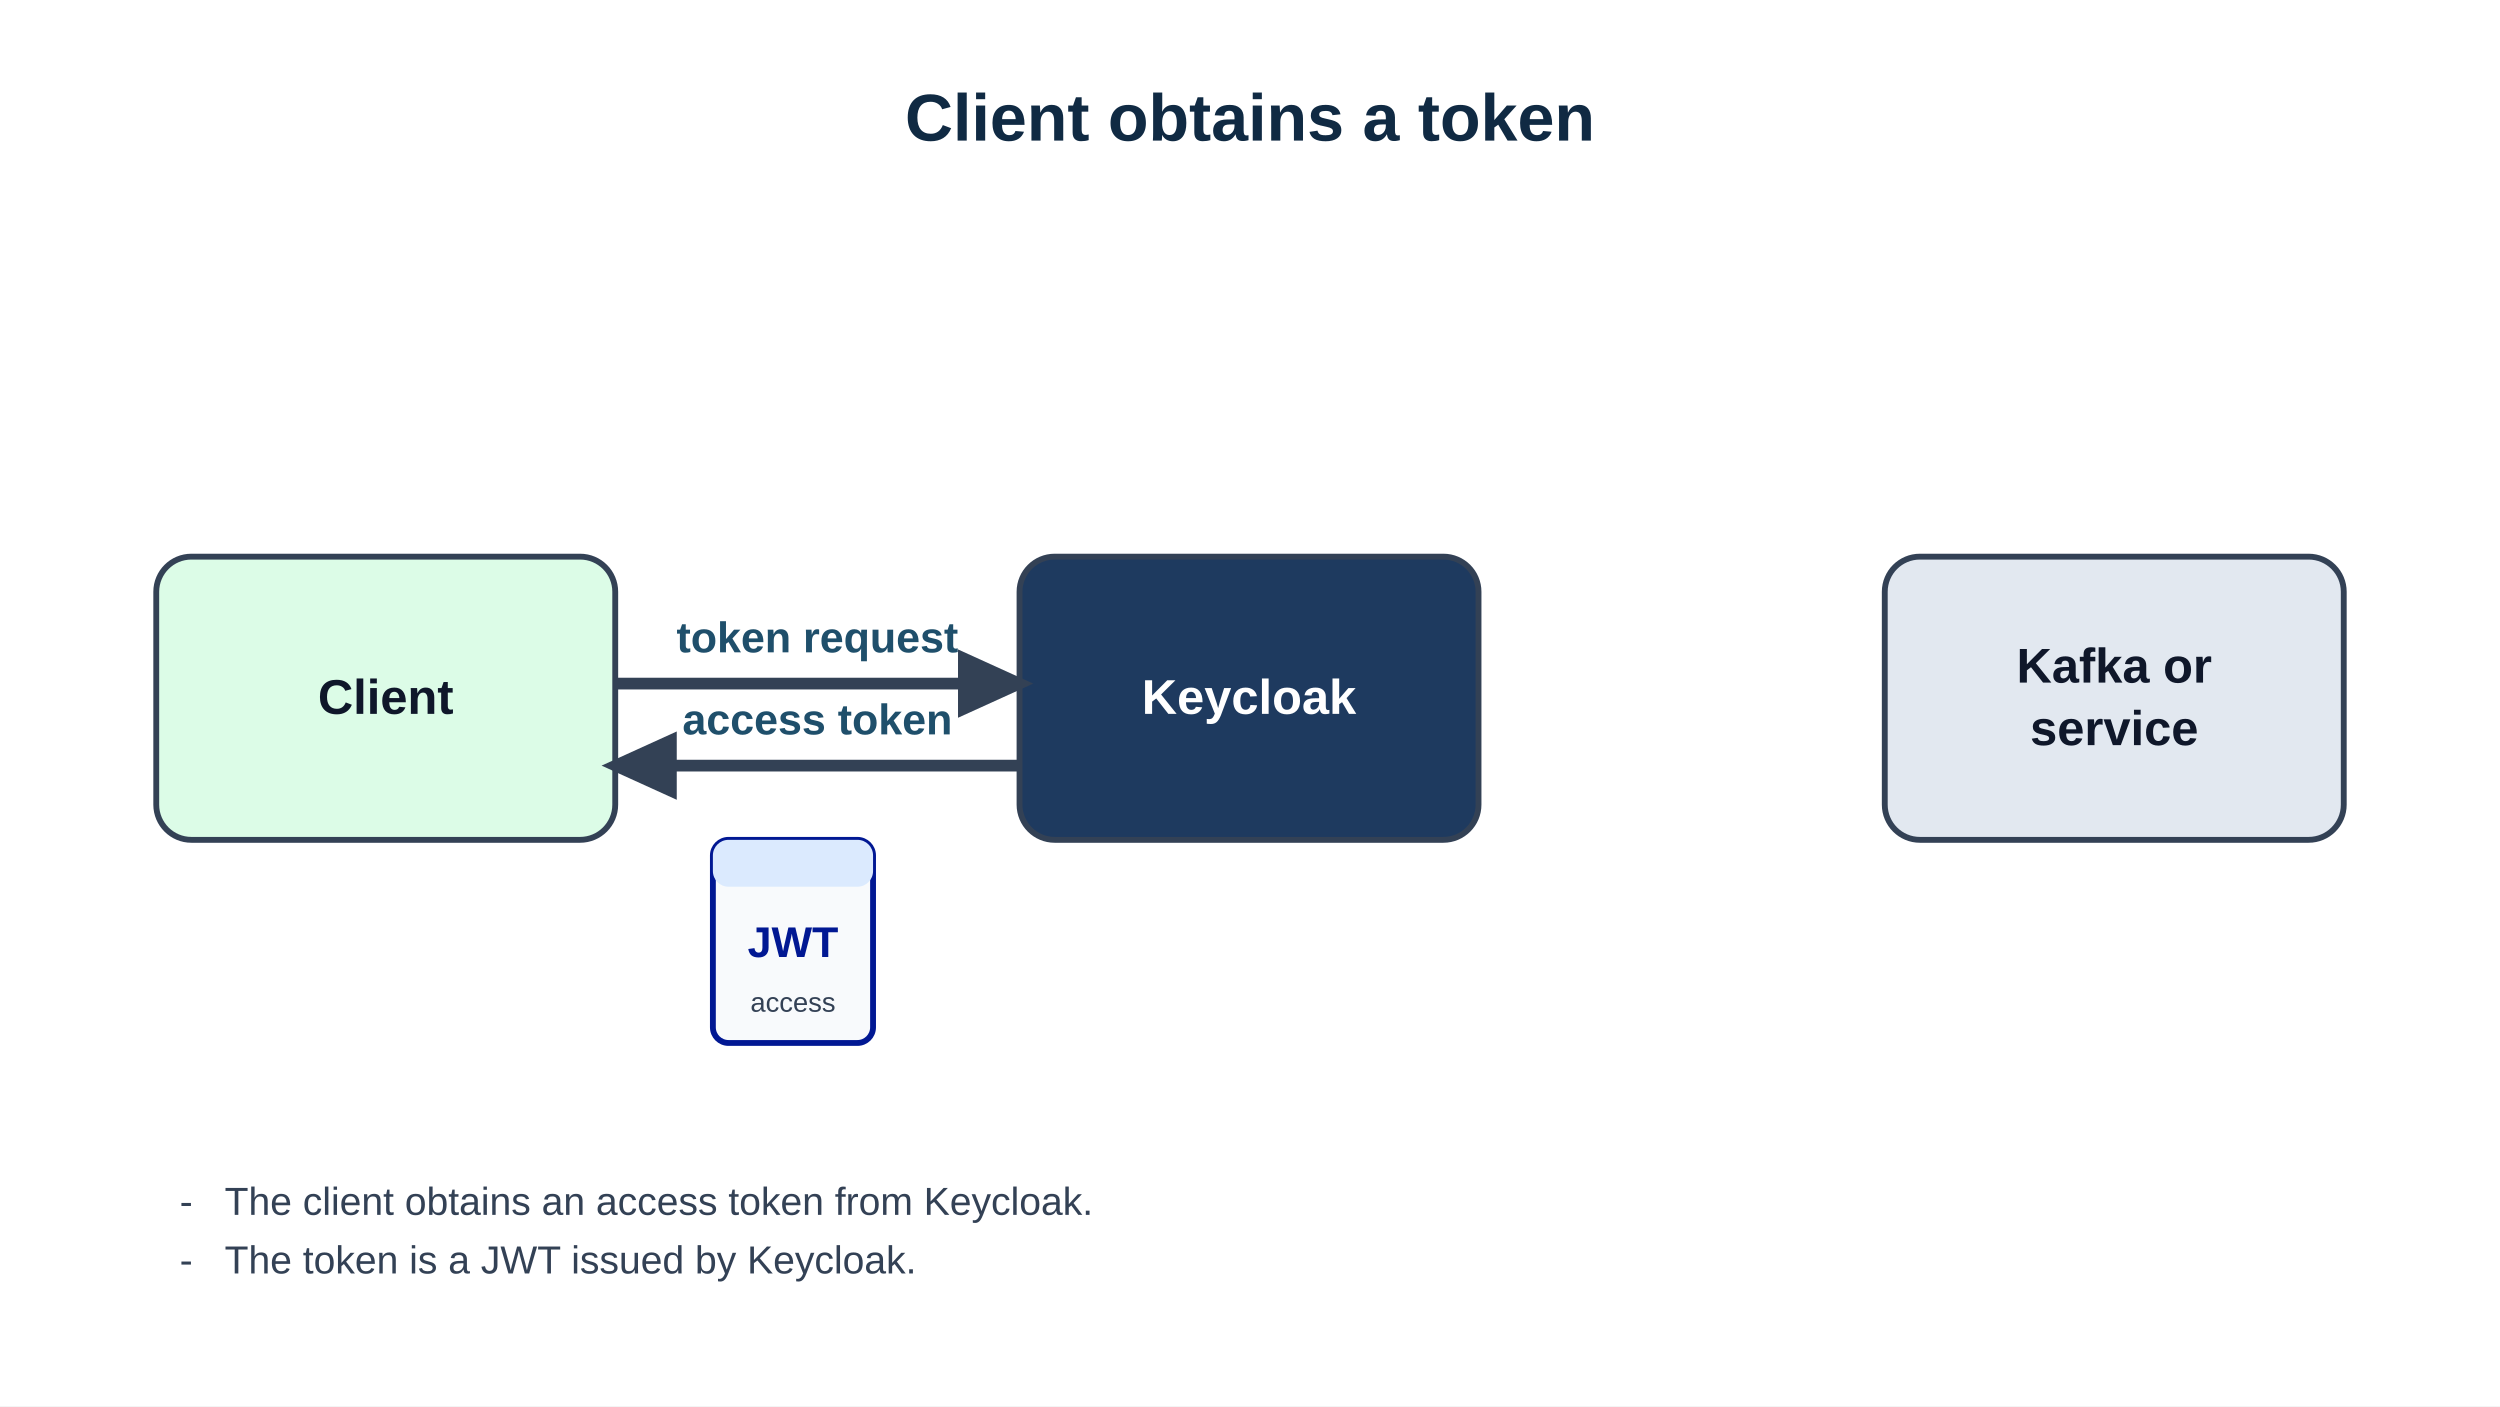
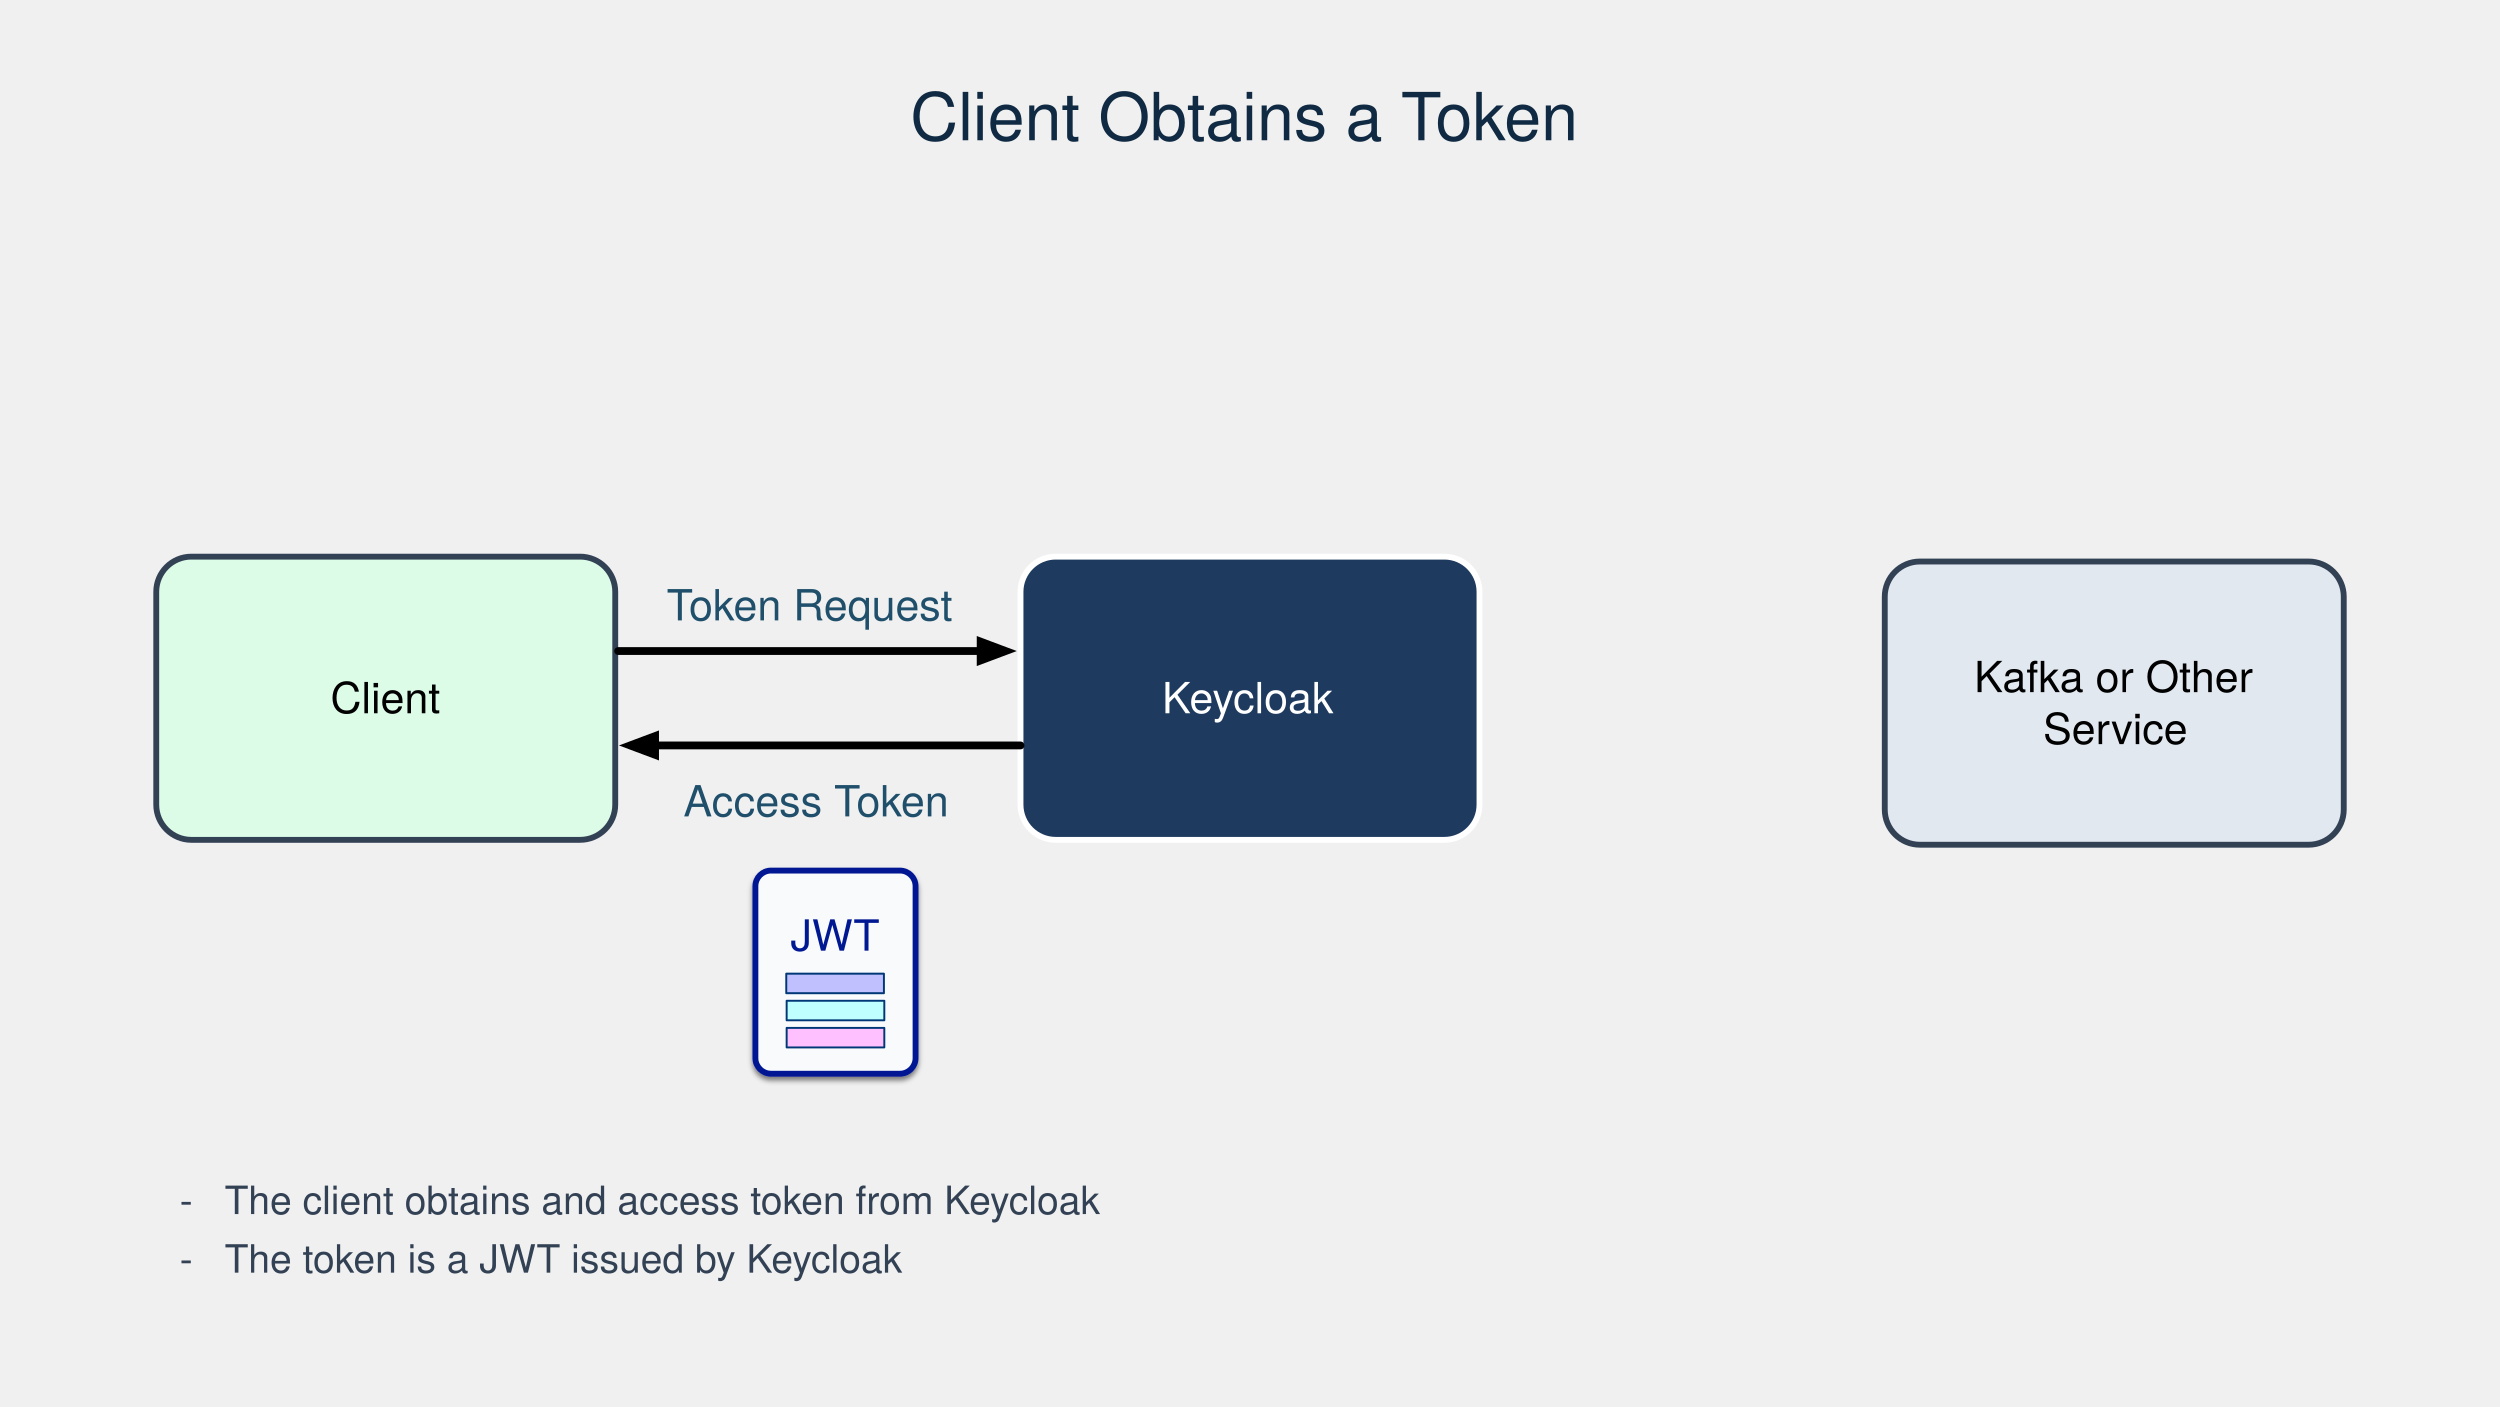
- <svg xmlns="http://www.w3.org/2000/svg" width="1280" height="720" viewBox="0 0 1280 720" role="img" aria-labelledby="title desc">
+ <svg xmlns="http://www.w3.org/2000/svg" version="1.1" viewBox="0 0 1280 720" width="1280" height="720">
  <defs>
-     <style>.bg{fill:#fff}.title{font:700 34px Arial,sans-serif;fill:#102a43}.small{font:20px Arial,sans-serif;fill:#334155}.note{font:700 22px Arial,sans-serif;fill:#1f4f6b}.warn{font:700 24px Arial,sans-serif;fill:#9a3412}.boxText{font:700 25px Arial,sans-serif;fill:#0f172a}.boxTextLight{font:700 25px Arial,sans-serif;fill:#fff}.actor{stroke:#334155;stroke-width:3}.browser{fill:#dbeafe}.app{fill:#5d87a1}.kc{fill:#1e3a5f}.api{fill:#e2e8f0}.service{fill:#dcfce7}.device{fill:#fef3c7}.danger{fill:#fff7ed}.arrow{stroke:#334155;stroke-width:6;fill:none;marker-end:url(#arrow)}.muted{stroke:#94a3b8;stroke-width:5;fill:none;stroke-dasharray:11 8;marker-end:url(#mutedArrow)}.bad{stroke:#b45309;stroke-width:6;fill:none;marker-end:url(#badArrow)}.token{fill:#f8fafc;stroke:#011893;stroke-width:3}.tokenTop{fill:#dbeafe}.refresh{fill:#dcfce7;stroke:#15803d;stroke-width:3}.code{fill:#fef3c7;stroke:#a16207;stroke-width:3}.xml{fill:#fff7ed;stroke:#9a3412;stroke-width:3}.key{fill:#b8c0cc;stroke:#475569;stroke-width:3}.cache{fill:#eef2ff;stroke:#4338ca;stroke-width:3}.lock{fill:#b8c0cc;stroke:#475569;stroke-width:3}.session{fill:#ecfccb;stroke:#4d7c0f;stroke-width:3}</style>
-     <marker id="arrow" viewBox="0 0 12 12" refX="9" refY="6" markerWidth="7" markerHeight="7" orient="auto-start-reverse">
-       <path d="M0 1L11 6L0 11Z" fill="#334155" />
-     </marker>
-     <marker id="mutedArrow" viewBox="0 0 12 12" refX="9" refY="6" markerWidth="7" markerHeight="7" orient="auto-start-reverse">
-       <path d="M0 1L11 6L0 11Z" fill="#94a3b8" />
-     </marker>
-     <marker id="badArrow" viewBox="0 0 12 12" refX="9" refY="6" markerWidth="7" markerHeight="7" orient="auto-start-reverse">
-       <path d="M0 1L11 6L0 11Z" fill="#b45309" />
+     <filter id="Shadow" filterUnits="userSpaceOnUse" x="-128" y="-72">
+       <feGaussianBlur in="SourceAlpha" result="blur" stdDeviation="1.308" />
+       <feOffset in="blur" result="offset" dx="0" dy="2" />
+       <feFlood flood-color="black" flood-opacity=".5" result="flood" />
+       <feComposite in="flood" in2="offset" operator="in" result="color" />
+       <feMerge>
+         <feMergeNode in="color" />
+         <feMergeNode in="SourceGraphic" />
+       </feMerge>
+     </filter>
+     <marker orient="auto" overflow="visible" markerUnits="strokeWidth" id="FilledArrow_Marker" stroke-linejoin="miter" stroke-miterlimit="10" viewBox="-1 -3 6 6" markerWidth="6" markerHeight="6" color="black">
+       <g>
+         <path d="M 3.2 0 L 0 -1.2 L 0 1.2 Z" fill="currentColor" stroke="currentColor" stroke-width="1" />
+       </g>
    </marker>
  </defs>
-   <rect width="1280" height="720" class="bg" />
-   <text x="640" y="72" text-anchor="middle" class="title">Client obtains a token</text>
-   <rect x="80" y="285" width="235" height="145" rx="18" class="actor service" />
-   <text x="197.5" y="365.5" text-anchor="middle" class="boxText">Client</text>
-   <rect x="522" y="285" width="235" height="145" rx="18" class="actor kc" />
-   <text x="639.5" y="365.5" text-anchor="middle" class="boxTextLight">Keycloak</text>
-   <rect x="965" y="285" width="235" height="145" rx="18" class="actor api" />
-   <text x="1082.5" y="349.5" text-anchor="middle" class="boxText">Kafka or</text>
-   <text x="1082.5" y="381.5" text-anchor="middle" class="boxText">service</text>
-   <path d="M315 350L522 350" class="arrow" />
-   <text x="418.5" y="334.0" text-anchor="middle" class="note">token request</text>
-   <path d="M522 392L315 392" class="arrow" />
-   <text x="418.5" y="376.0" text-anchor="middle" class="note">access token</text>
-   <g transform="translate(365 430)">
-     <rect width="82" height="104" rx="8" class="token" />
-     <rect width="82" height="24" rx="8" class="tokenTop" />
-     <text x="41" y="60" text-anchor="middle" font-family="Arial,sans-serif" font-size="22" font-weight="700" fill="#011893">JWT</text>
-     <text x="41" y="88" text-anchor="middle" font-family="Arial,sans-serif" font-size="14" fill="#334155">access</text>
+   <g id="01-token-from-keycloak" fill-opacity="1" stroke="none" fill="none" stroke-opacity="1" stroke-dasharray="none">
+     <g id="01-token-from-keycloak_Layer_1">
+       <g id="Graphic_35">
+         <path d="M 540.5 285 L 739.5 285 C 749.441 285 757.5 293.059 757.5 303 L 757.5 412 C 757.5 421.941 749.441 430 739.5 430 L 540.5 430 C 530.559 430 522.5 421.941 522.5 412 L 522.5 303 C 522.5 293.059 530.559 285 540.5 285 Z" fill="#1e3a5f" />
+         <path d="M 540.5 285 L 739.5 285 C 749.441 285 757.5 293.059 757.5 303 L 757.5 412 C 757.5 421.941 749.441 430 739.5 430 L 540.5 430 C 530.559 430 522.5 421.941 522.5 412 L 522.5 303 C 522.5 293.059 530.559 285 540.5 285 Z" stroke="white" stroke-linecap="butt" stroke-linejoin="round" stroke-width="3" />
+         <text transform="translate(527.5 344.192)" fill="white">
+           <tspan font-family="Helvetica Neue" font-size="22" fill="white" x="67.477" y="21" xml:space="preserve">Keycloak</tspan>
+         </text>
+       </g>
+       <g id="Graphic_36">
+         <path d="M 983 287.5 L 1182 287.5 C 1191.941 287.5 1200 295.559 1200 305.5 L 1200 414.5 C 1200 424.441 1191.941 432.5 1182 432.5 L 983 432.5 C 973.059 432.5 965 424.441 965 414.5 L 965 305.5 C 965 295.559 973.059 287.5 983 287.5 Z" fill="#e2e8f0" />
+         <path d="M 983 287.5 L 1182 287.5 C 1191.941 287.5 1200 295.559 1200 305.5 L 1200 414.5 C 1200 424.441 1191.941 432.5 1182 432.5 L 983 432.5 C 973.059 432.5 965 424.441 965 414.5 L 965 305.5 C 965 295.559 973.059 287.5 983 287.5 Z" stroke="#334155" stroke-linecap="butt" stroke-linejoin="round" stroke-width="3" />
+         <text transform="translate(970 333.384)" fill="black">
+           <tspan font-family="Helvetica Neue" font-size="22" fill="black" x="40.78" y="21" xml:space="preserve">Kafka or Other</tspan>
+           <tspan font-family="Helvetica Neue" font-size="22" fill="black" x="76.046" y="47.616" xml:space="preserve">Service</tspan>
+         </text>
+       </g>
+       <g id="Graphic_21">
+         </g>
+       <g id="Graphic_20">
+         <path d="M 98 285 L 297 285 C 306.941 285 315 293.059 315 303 L 315 412 C 315 421.941 306.941 430 297 430 L 98 430 C 88.059 430 80 421.941 80 412 L 80 303 C 80 293.059 88.059 285 98 285 Z" fill="#dcfce7" />
+         <path d="M 98 285 L 297 285 C 306.941 285 315 293.059 315 303 L 315 412 C 315 421.941 306.941 430 297 430 L 98 430 C 88.059 430 80 421.941 80 412 L 80 303 C 80 293.059 88.059 285 98 285 Z" stroke="#334155" stroke-linecap="butt" stroke-linejoin="round" stroke-width="3" />
+         <text transform="translate(85 344.192)" fill="black">
+           <tspan font-family="Helvetica Neue" font-size="22" fill="black" x="84.186" y="21" xml:space="preserve">Client</tspan>
+         </text>
+       </g>
+       <g id="Graphic_11">
+         <text transform="translate(341.3311 296.6355)" fill="#1f4f6b">
+           <tspan font-family="Helvetica" font-size="22" fill="#1f4f6b" x="0" y="21" xml:space="preserve">Token Request</tspan>
+         </text>
+       </g>
+       <g id="Graphic_5">
+         <text transform="translate(92 602.5996)" fill="#334155">
+           <tspan font-family="Helvetica" font-size="20" fill="#334155" x="0" y="19" xml:space="preserve">-</tspan>
+         </text>
+       </g>
+       <g id="Graphic_4">
+         <text transform="translate(115 602.5996)" fill="#334155">
+           <tspan font-family="Helvetica" font-size="20" fill="#334155" x="0" y="19" xml:space="preserve">The client obtains and access token from Keycloak</tspan>
+         </text>
+       </g>
+       <g id="Graphic_3">
+         <text transform="translate(92 632.5996)" fill="#334155">
+           <tspan font-family="Helvetica" font-size="20" fill="#334155" x="0" y="19" xml:space="preserve">-</tspan>
+         </text>
+       </g>
+       <g id="Graphic_2">
+         <text transform="translate(115 632.5996)" fill="#334155">
+           <tspan font-family="Helvetica" font-size="20" fill="#334155" x="0" y="19" xml:space="preserve">The token is a JWT issued by Keycloak</tspan>
+         </text>
+       </g>
+       <g id="Graphic_24">
+         <text transform="translate(466.0327 38.8193)" fill="#102a43">
+           <tspan font-family="Helvetica" font-size="34" fill="#102a43" x="0" y="33" xml:space="preserve">Client Obtains a Token</tspan>
+         </text>
+       </g>
+       <g id="Group_26">
+         <g id="Group_30">
+           <g id="Graphic_32" filter="url(#Shadow)">
+             <path d="M 394.766 445.735 L 460.766 445.735 C 465.185 445.735 468.766 449.316 468.766 453.735 L 468.766 541.735 C 468.766 546.153 465.185 549.735 460.766 549.735 L 394.766 549.735 C 390.348 549.735 386.766 546.153 386.766 541.735 L 386.766 453.735 C 386.766 449.316 390.348 445.735 394.766 445.735 Z" fill="#f8fafc" />
+             <path d="M 394.766 445.735 L 460.766 445.735 C 465.185 445.735 468.766 449.316 468.766 453.735 L 468.766 541.735 C 468.766 546.153 465.185 549.735 460.766 549.735 L 394.766 549.735 C 390.348 549.735 386.766 546.153 386.766 541.735 L 386.766 453.735 C 386.766 449.316 390.348 445.735 394.766 445.735 Z" stroke="#011893" stroke-linecap="butt" stroke-linejoin="round" stroke-width="3" />
+           </g>
+           <g id="Graphic_31">
+             <text transform="translate(404.7356 465.7399)" fill="#011893">
+               <tspan font-family="Helvetica" font-size="22" fill="#011893" x="0" y="21" xml:space="preserve">JWT</tspan>
+             </text>
+           </g>
+         </g>
+         <g id="Graphic_29">
+           <rect x="402.566" y="498.518" width="50" height="10" fill="#c0c0ff" />
+           <rect x="402.566" y="498.518" width="50" height="10" stroke="#003776" stroke-linecap="round" stroke-linejoin="round" stroke-width="1" />
+         </g>
+         <g id="Graphic_28">
+           <rect x="402.766" y="512.395" width="50" height="10" fill="#c0ffff" />
+           <rect x="402.766" y="512.395" width="50" height="10" stroke="#003776" stroke-linecap="round" stroke-linejoin="round" stroke-width="1" />
+         </g>
+         <g id="Graphic_27">
+           <rect x="402.766" y="526.273" width="50" height="10" fill="#ffc0ff" />
+           <rect x="402.766" y="526.273" width="50" height="10" stroke="#003776" stroke-linecap="round" stroke-linejoin="round" stroke-width="1" />
+         </g>
+       </g>
+       <g id="Line_37">
+         <line x1="316.5" y1="333.333" x2="502.1" y2="333.333" marker-end="url(#FilledArrow_Marker)" stroke="black" stroke-linecap="round" stroke-linejoin="round" stroke-width="4" />
+       </g>
+       <g id="Line_38">
+         <line x1="522.5" y1="381.667" x2="335.4" y2="381.667" marker-end="url(#FilledArrow_Marker)" stroke="black" stroke-linecap="round" stroke-linejoin="round" stroke-width="4" />
+       </g>
+       <g id="Graphic_39">
+         <text transform="translate(349.9237 396.9792)" fill="#1f4f6b">
+           <tspan font-family="Helvetica" font-size="22" fill="#1f4f6b" x="0" y="21" xml:space="preserve">Access Token</tspan>
+         </text>
+       </g>
+     </g>
  </g>
-   <text x="92" y="622" class="small">-</text>
-   <text x="115" y="622" class="small">The client obtains an access token from Keycloak.</text>
-   <text x="92" y="652" class="small">-</text>
-   <text x="115" y="652" class="small">The token is a JWT issued by Keycloak.</text>
</svg>
